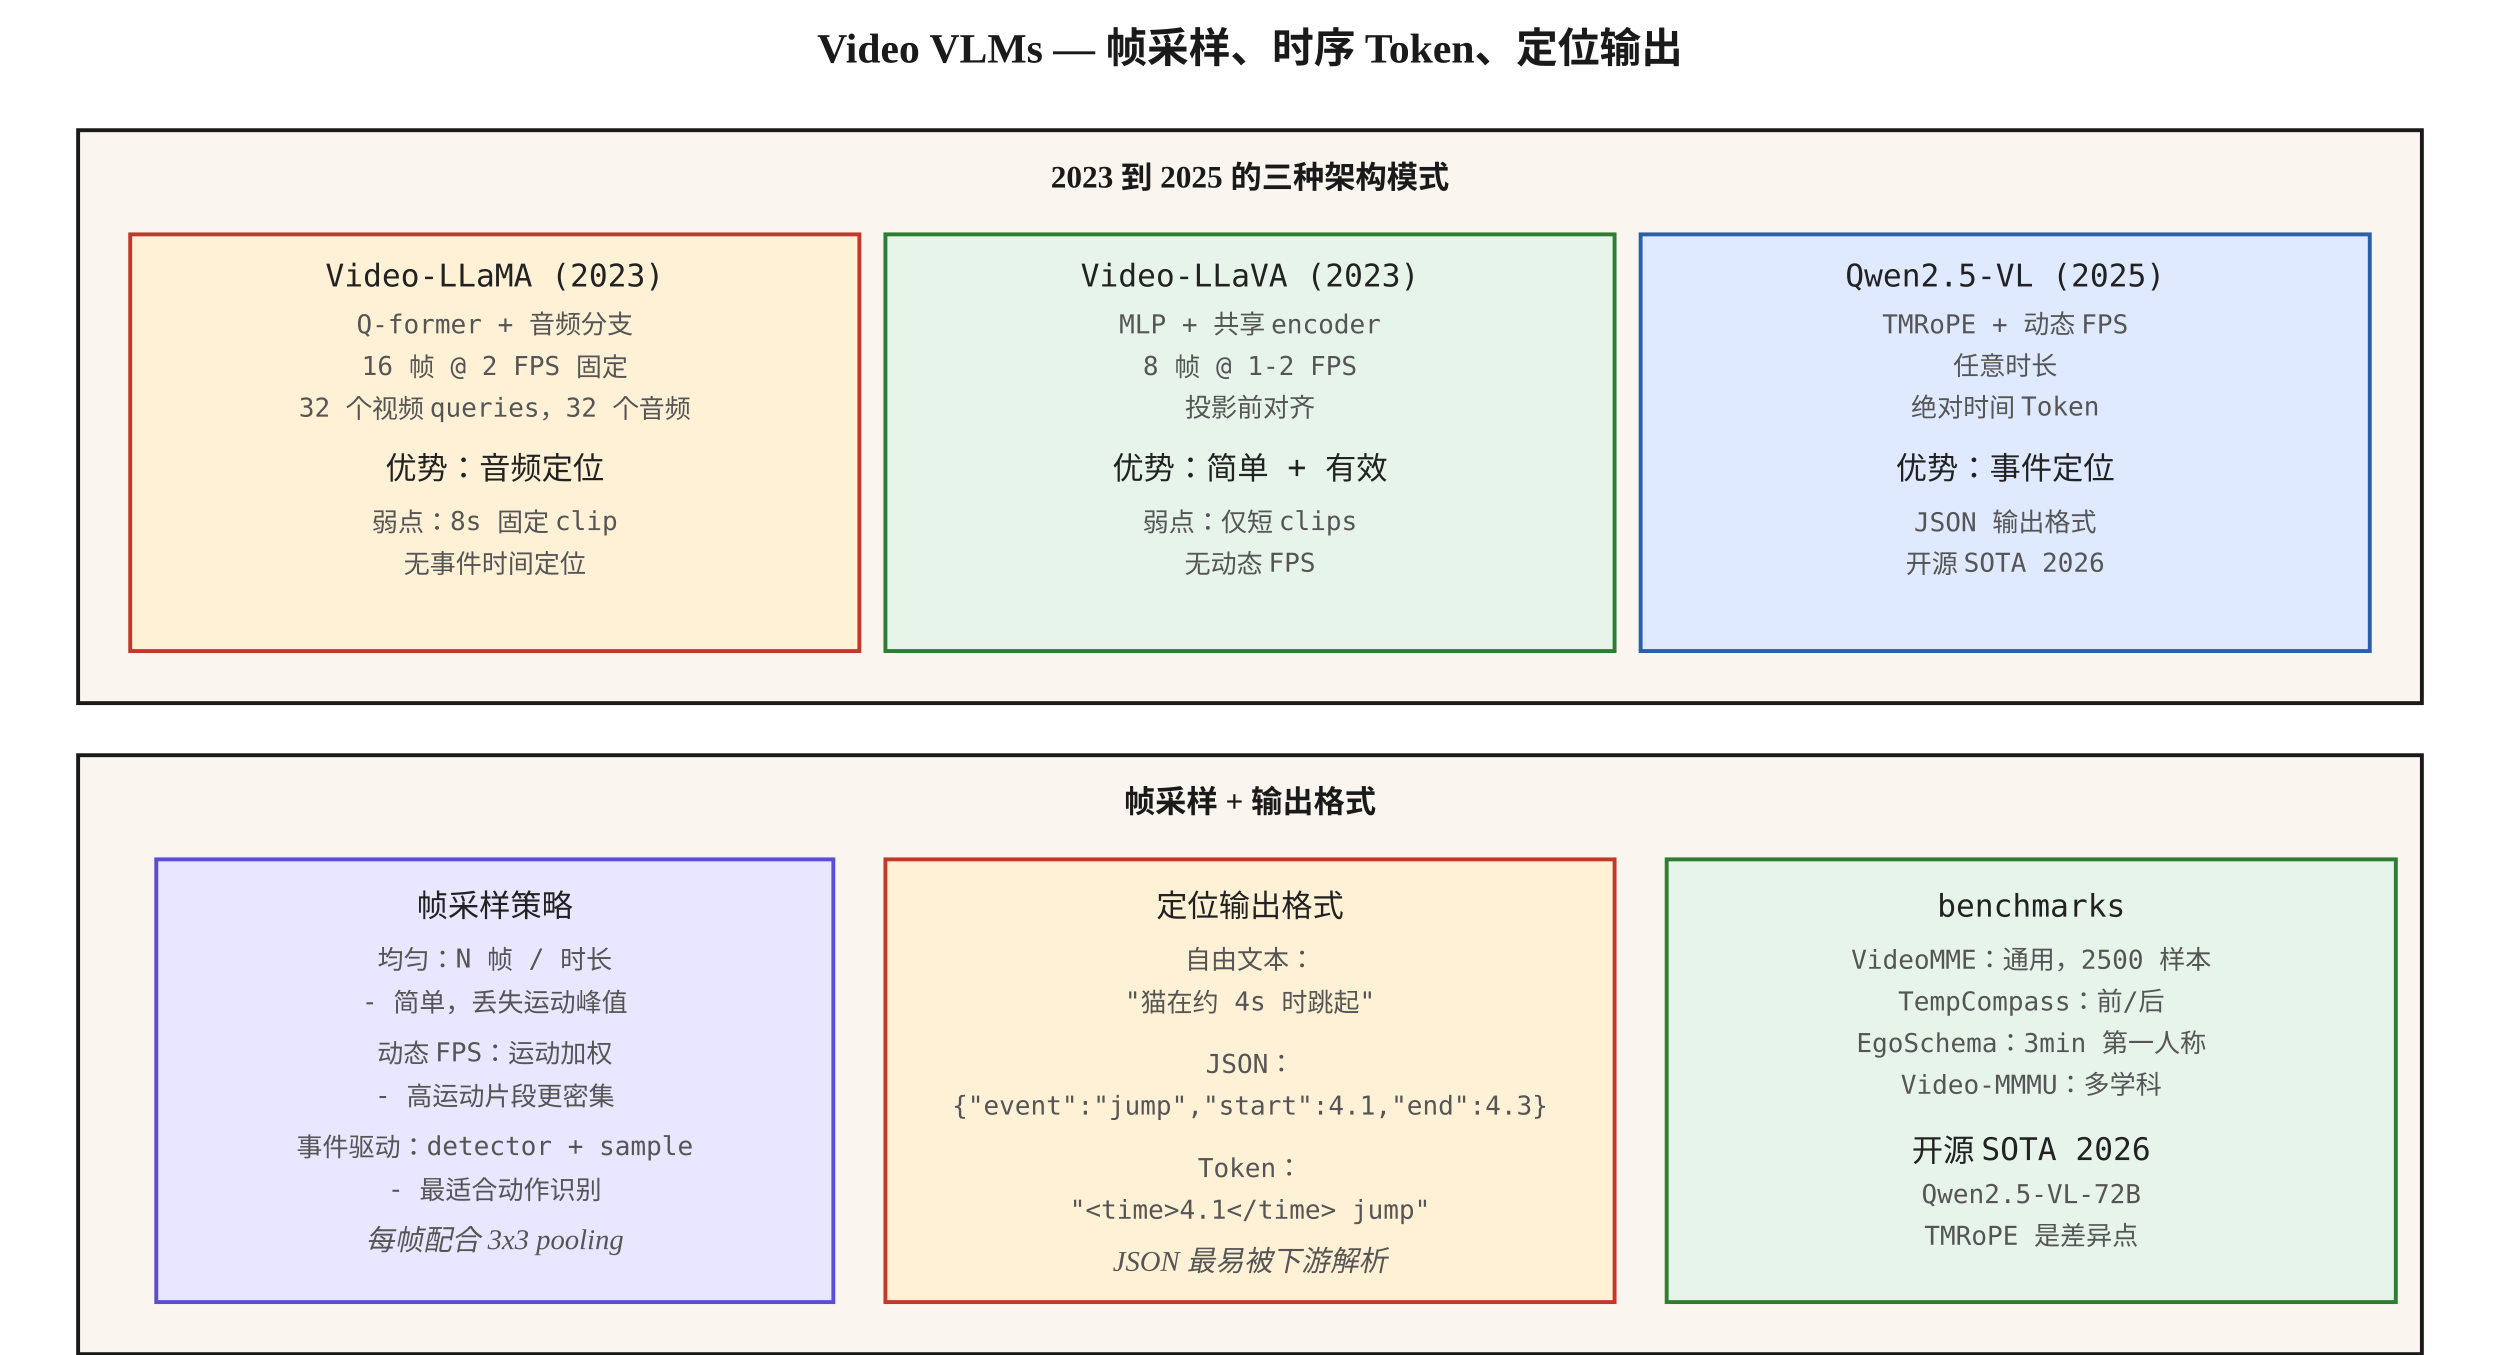
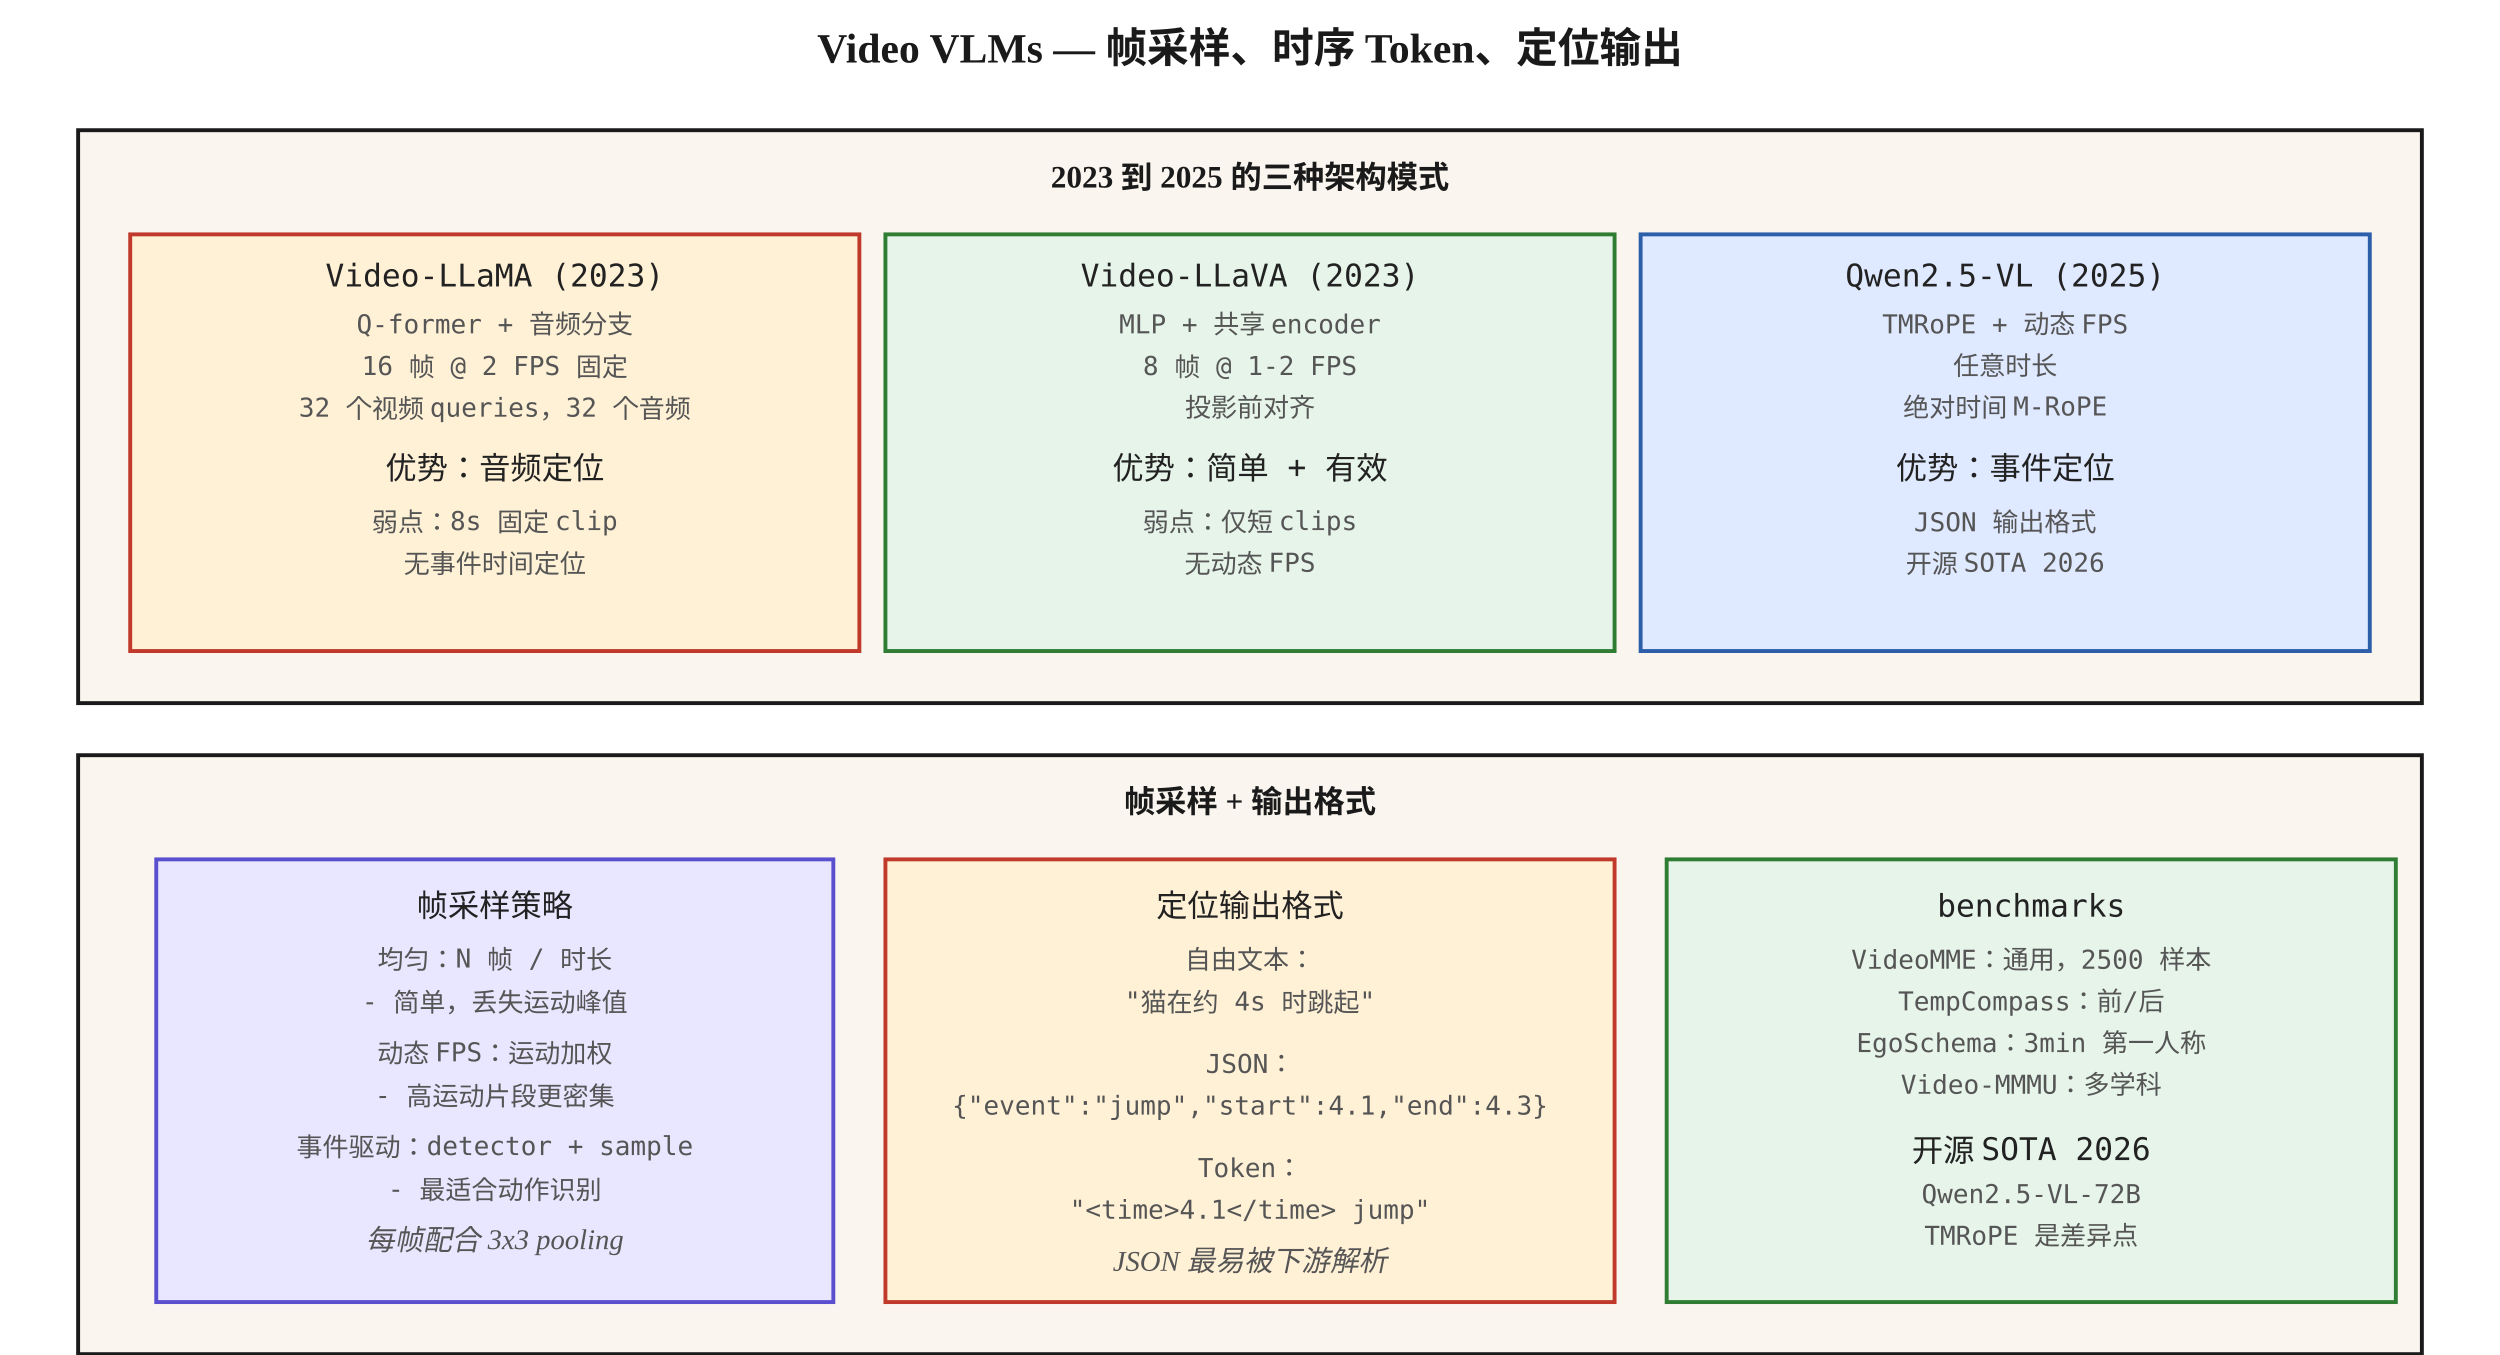
<svg xmlns="http://www.w3.org/2000/svg" viewBox="0 0 960 520" font-family="Georgia, 'Times New Roman', serif">
  <defs>
    <marker id="arrow" viewBox="0 0 10 10" refX="9" refY="5" markerWidth="6" markerHeight="6" orient="auto">
      <path d="M0,0 L10,5 L0,10 z" fill="#1a1a1a" />
    </marker>
    <style>
      .box { fill: #faf6ef; stroke: #1a1a1a; stroke-width: 1.5; }
      .hot { fill: #fff1d6; stroke: #c0392b; stroke-width: 1.5; }
      .cool { fill: #e6f4ea; stroke: #2e7d32; stroke-width: 1.5; }
      .cold { fill: #dfe9ff; stroke: #2c5ea9; stroke-width: 1.5; }
      .reg { fill: #e9e6ff; stroke: #5a4fcf; stroke-width: 1.5; }
      .step { font-size: 12px; font-family: 'Menlo', monospace; fill: #222; }
      .small { font-size: 10px; font-family: 'Menlo', monospace; fill: #555; }
      .caption { font-size: 11px; fill: #555; font-style: italic; }
      .title { font-size: 16px; font-weight: 700; fill: #1a1a1a; }
      .head { font-size: 12px; font-weight: 700; fill: #1a1a1a; }
    </style>
  </defs>
  <text x="480" y="24" text-anchor="middle" class="title">Video VLMs — 帧采样、时序 Token、定位输出</text>
  <rect x="30" y="50" width="900" height="220" class="box" />
  <text x="480" y="72" text-anchor="middle" class="head">2023 到 2025 的三种架构模式</text>
  <rect x="50" y="90" width="280" height="160" class="hot" />
  <text x="190" y="110" text-anchor="middle" class="step">Video-LLaMA (2023)</text>
  <text x="190" y="128" text-anchor="middle" class="small">Q-former + 音频分支</text>
  <text x="190" y="144" text-anchor="middle" class="small">16 帧 @ 2 FPS 固定</text>
  <text x="190" y="160" text-anchor="middle" class="small">32 个视频 queries，32 个音频</text>
  <text x="190" y="184" text-anchor="middle" class="step">优势：音频定位</text>
  <text x="190" y="204" text-anchor="middle" class="small">弱点：8s 固定 clip</text>
  <text x="190" y="220" text-anchor="middle" class="small">无事件时间定位</text>
  <rect x="340" y="90" width="280" height="160" class="cool" />
  <text x="480" y="110" text-anchor="middle" class="step">Video-LLaVA (2023)</text>
  <text x="480" y="128" text-anchor="middle" class="small">MLP + 共享 encoder</text>
  <text x="480" y="144" text-anchor="middle" class="small">8 帧 @ 1-2 FPS</text>
  <text x="480" y="160" text-anchor="middle" class="small">投影前对齐</text>
  <text x="480" y="184" text-anchor="middle" class="step">优势：简单 + 有效</text>
  <text x="480" y="204" text-anchor="middle" class="small">弱点：仅短 clips</text>
  <text x="480" y="220" text-anchor="middle" class="small">无动态 FPS</text>
  <rect x="630" y="90" width="280" height="160" class="cold" />
  <text x="770" y="110" text-anchor="middle" class="step">Qwen2.5-VL (2025)</text>
  <text x="770" y="128" text-anchor="middle" class="small">TMRoPE + 动态 FPS</text>
  <text x="770" y="144" text-anchor="middle" class="small">任意时长</text>
-   <text x="770" y="160" text-anchor="middle" class="small">绝对时间 Token</text>
+   <text x="770" y="160" text-anchor="middle" class="small">绝对时间 M-RoPE</text>
  <text x="770" y="184" text-anchor="middle" class="step">优势：事件定位</text>
  <text x="770" y="204" text-anchor="middle" class="small">JSON 输出格式</text>
  <text x="770" y="220" text-anchor="middle" class="small">开源 SOTA 2026</text>
  <rect x="30" y="290" width="900" height="230" class="box" />
  <text x="480" y="312" text-anchor="middle" class="head">帧采样 + 输出格式</text>
  <rect x="60" y="330" width="260" height="170" class="reg" />
  <text x="190" y="352" text-anchor="middle" class="step">帧采样策略</text>
  <text x="190" y="372" text-anchor="middle" class="small">均匀：N 帧 / 时长</text>
  <text x="190" y="388" text-anchor="middle" class="small">- 简单，丢失运动峰值</text>
  <text x="190" y="408" text-anchor="middle" class="small">动态 FPS：运动加权</text>
  <text x="190" y="424" text-anchor="middle" class="small">- 高运动片段更密集</text>
  <text x="190" y="444" text-anchor="middle" class="small">事件驱动：detector + sample</text>
  <text x="190" y="460" text-anchor="middle" class="small">- 最适合动作识别</text>
  <text x="190" y="480" text-anchor="middle" class="caption">每帧配合 3x3 pooling</text>
  <rect x="340" y="330" width="280" height="170" class="hot" />
  <text x="480" y="352" text-anchor="middle" class="step">定位输出格式</text>
  <text x="480" y="372" text-anchor="middle" class="small">自由文本：</text>
  <text x="480" y="388" text-anchor="middle" class="small">"猫在约 4s 时跳起"</text>
  <text x="480" y="412" text-anchor="middle" class="small">JSON：</text>
  <text x="480" y="428" text-anchor="middle" class="small">{"event":"jump","start":4.1,"end":4.3}</text>
  <text x="480" y="452" text-anchor="middle" class="small">Token：</text>
  <text x="480" y="468" text-anchor="middle" class="small">"&lt;time&gt;4.1&lt;/time&gt; jump"</text>
  <text x="480" y="488" text-anchor="middle" class="caption">JSON 最易被下游解析</text>
  <rect x="640" y="330" width="280" height="170" class="cool" />
  <text x="780" y="352" text-anchor="middle" class="step">benchmarks</text>
  <text x="780" y="372" text-anchor="middle" class="small">VideoMME：通用，2500 样本</text>
  <text x="780" y="388" text-anchor="middle" class="small">TempCompass：前/后</text>
  <text x="780" y="404" text-anchor="middle" class="small">EgoSchema：3min 第一人称</text>
  <text x="780" y="420" text-anchor="middle" class="small">Video-MMMU：多学科</text>
  <text x="780" y="446" text-anchor="middle" class="step">开源 SOTA 2026</text>
  <text x="780" y="462" text-anchor="middle" class="small">Qwen2.5-VL-72B</text>
  <text x="780" y="478" text-anchor="middle" class="small">TMRoPE 是差异点</text>
</svg>
